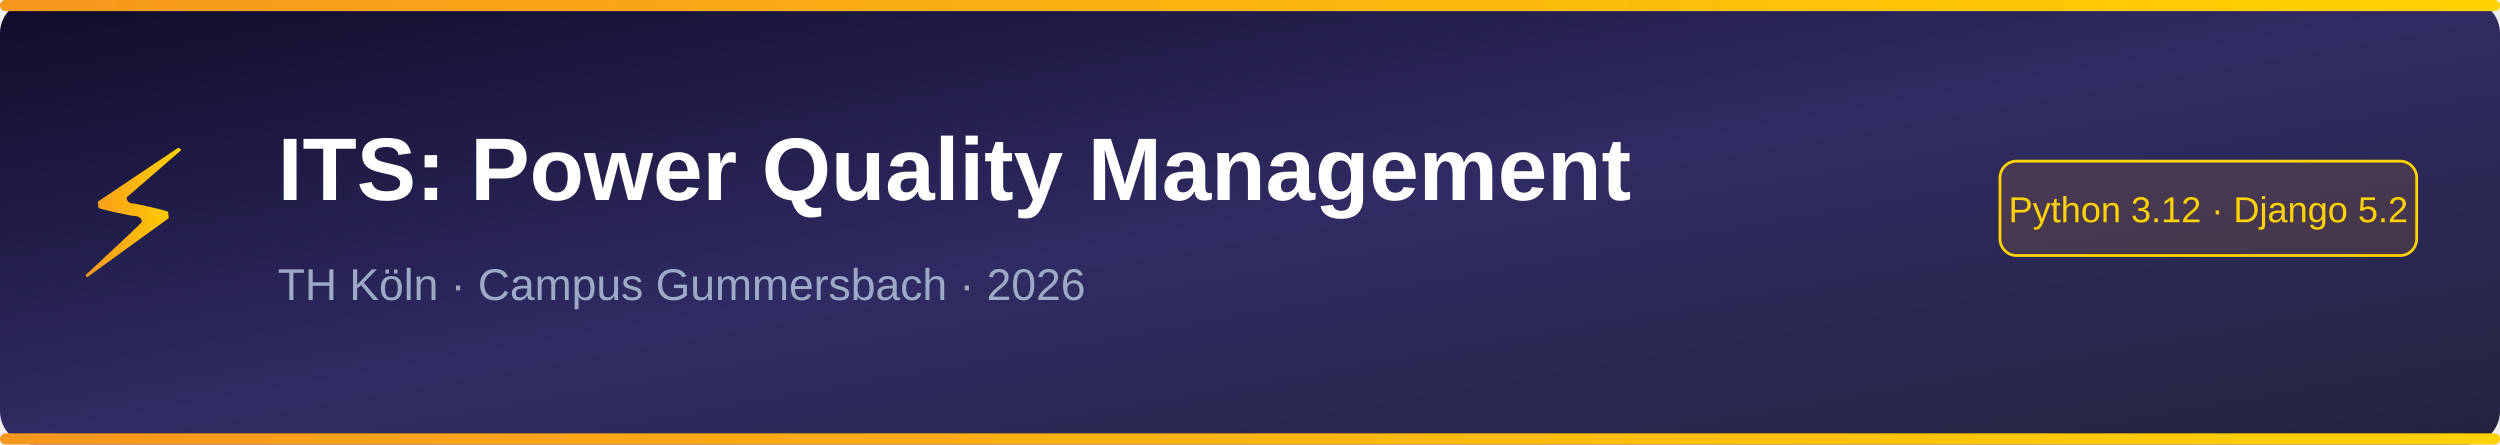
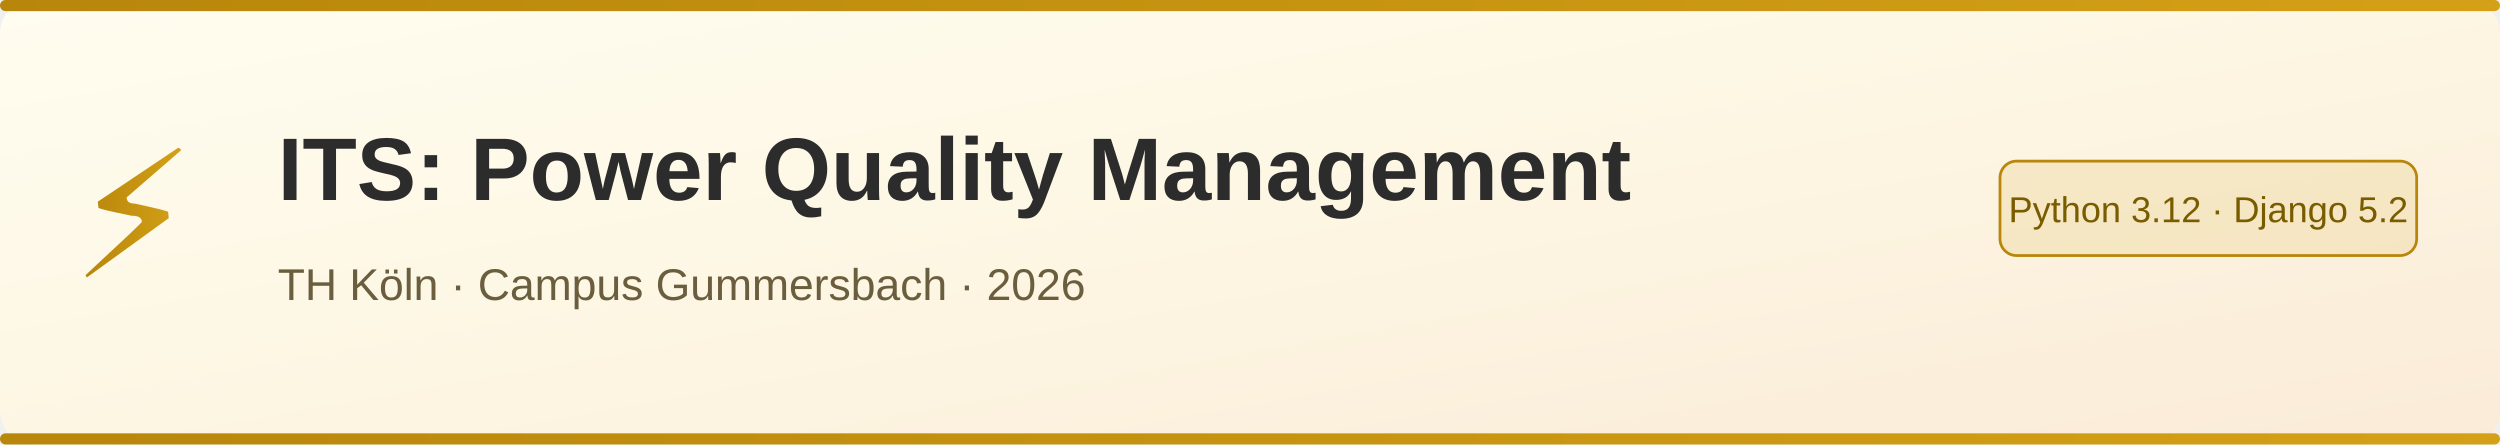
<svg xmlns="http://www.w3.org/2000/svg" width="900" height="160" viewBox="0 0 900 160">
  <defs>
    <linearGradient id="bg" x1="0%" y1="0%" x2="100%" y2="100%">
-       <stop offset="0%" style="stop-color:#0f0c29" />
-       <stop offset="50%" style="stop-color:#302b63" />
-       <stop offset="100%" style="stop-color:#24243e" />
+       <stop offset="0%" style="stop-color:#fffdf0" />
+       <stop offset="50%" style="stop-color:#fdf6e3" />
+       <stop offset="100%" style="stop-color:#faebd7" />
    </linearGradient>
    <linearGradient id="glow" x1="0%" y1="0%" x2="100%" y2="0%">
-       <stop offset="0%" style="stop-color:#f7971e" />
-       <stop offset="100%" style="stop-color:#ffd200" />
+       <stop offset="0%" style="stop-color:#b8860b" />
+       <stop offset="100%" style="stop-color:#d4a017" />
    </linearGradient>
  </defs>
  <rect width="900" height="160" fill="url(#bg)" rx="12" />
  <rect x="0" y="0" width="900" height="4" fill="url(#glow)" rx="2" />
  <rect x="0" y="156" width="900" height="4" fill="url(#glow)" rx="2" />
  <text x="48" y="100" font-size="64" font-family="sans-serif" text-anchor="middle" fill="url(#glow)">⚡</text>
-   <text x="100" y="72" font-size="32" font-weight="bold" font-family="Segoe UI, Arial, sans-serif" fill="#ffffff">ITS: Power Quality Management</text>
-   <text x="100" y="108" font-size="16" font-family="Segoe UI, Arial, sans-serif" fill="#a0a8c8">TH Köln · Campus Gummersbach · 2026</text>
-   <rect x="720" y="58" width="150" height="34" fill="#f7971e22" rx="6" stroke="#ffd200" stroke-width="1" />
-   <text x="795" y="80" font-size="13" font-family="Segoe UI, Arial, sans-serif" fill="#ffd200" text-anchor="middle">Python 3.12 · Django 5.2</text>
+   <text x="100" y="72" font-size="32" font-weight="bold" font-family="Segoe UI, Arial, sans-serif" fill="#2c2c2c">ITS: Power Quality Management</text>
+   <text x="100" y="108" font-size="16" font-family="Segoe UI, Arial, sans-serif" fill="#6b5e3e">TH Köln · Campus Gummersbach · 2026</text>
+   <rect x="720" y="58" width="150" height="34" fill="#d4a01722" rx="6" stroke="#b8860b" stroke-width="1" />
+   <text x="795" y="80" font-size="13" font-family="Segoe UI, Arial, sans-serif" fill="#7a5c00" text-anchor="middle">Python 3.12 · Django 5.2</text>
</svg>
